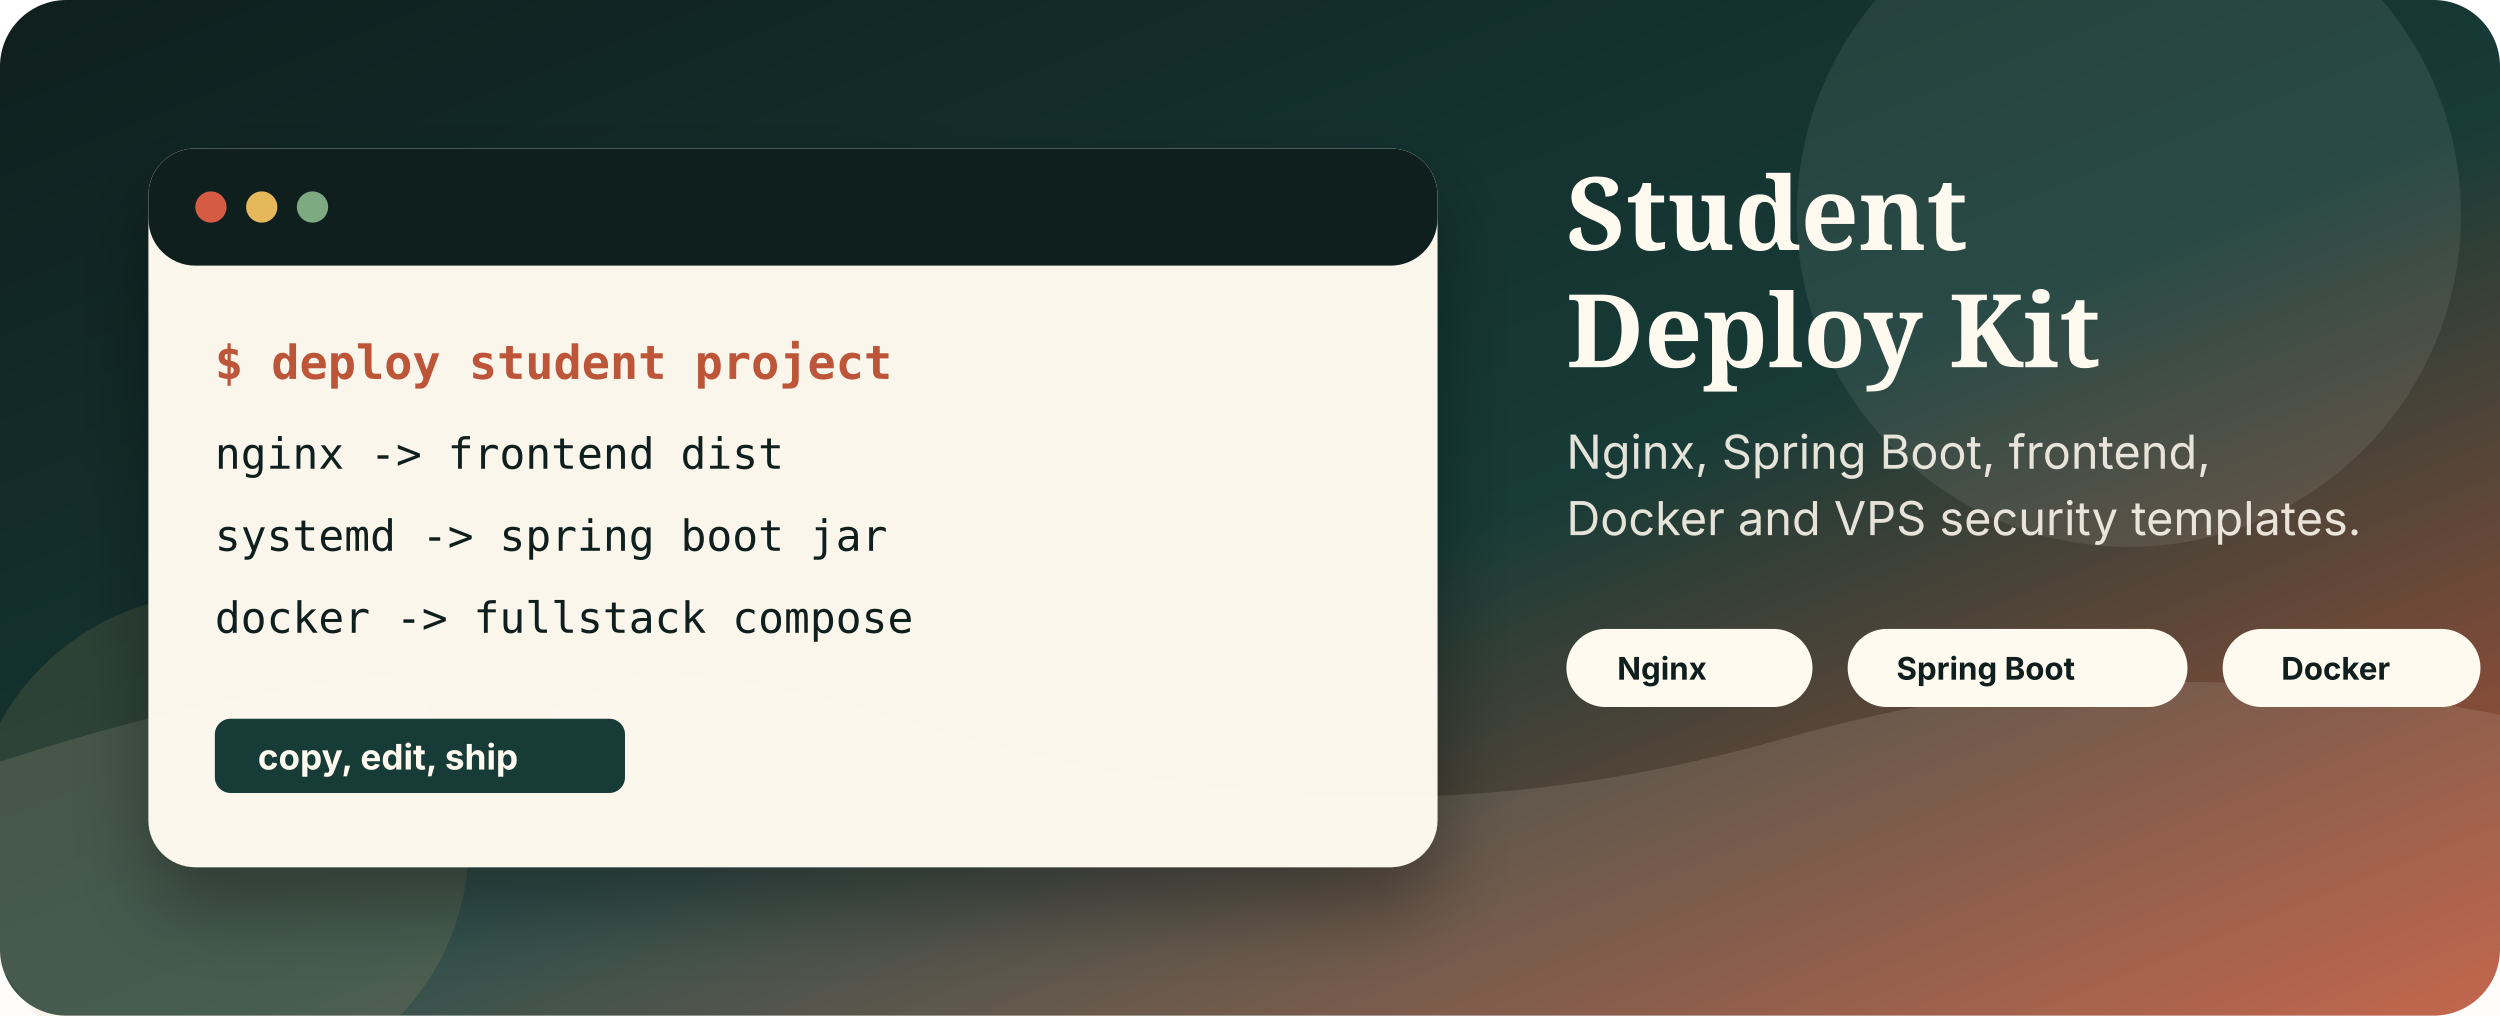
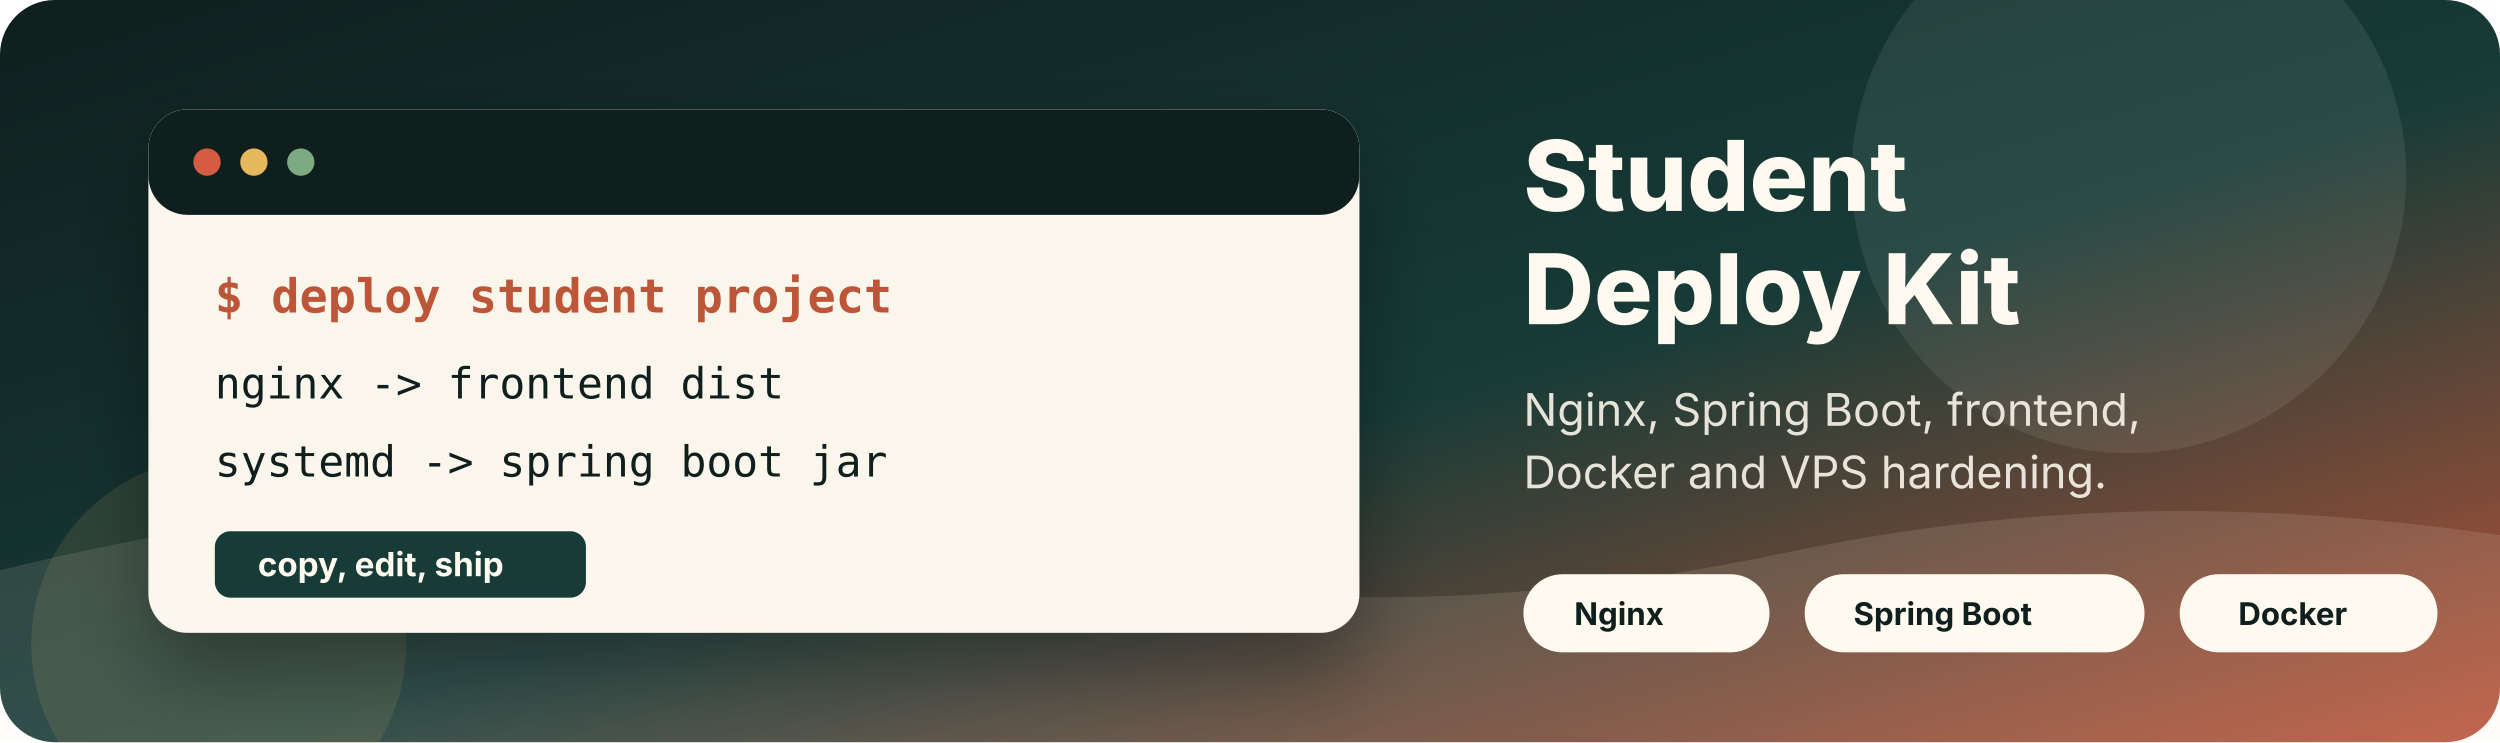
- <svg xmlns="http://www.w3.org/2000/svg" width="1280" height="520" viewBox="0 0 1280 520" role="img" aria-label="Student Deploy Kit banner">
+ <svg xmlns="http://www.w3.org/2000/svg" width="1280" height="380" viewBox="0 0 1280 380" role="img" aria-label="Student Deploy Kit banner">
  <defs>
    <linearGradient id="bg" x1="0" y1="0" x2="1" y2="1">
      <stop offset="0" stop-color="#0f1f1e" />
      <stop offset="0.55" stop-color="#173b37" />
      <stop offset="1" stop-color="#bd5539" />
    </linearGradient>
    <linearGradient id="card" x1="0" y1="0" x2="1" y2="1">
      <stop offset="0" stop-color="#fffaf0" />
      <stop offset="1" stop-color="#eadfcd" />
    </linearGradient>
    <filter id="shadow" x="-20%" y="-20%" width="140%" height="140%">
      <feDropShadow dx="0" dy="20" stdDeviation="20" flood-color="#06110f" flood-opacity="0.35" />
    </filter>
  </defs>
-   <rect width="1280" height="520" rx="34" fill="url(#bg)" />
-   <path d="M0 390c170-56 322-64 456-23 165 50 302 55 458 11 120-34 234-38 366-12v154H0Z" fill="#f6f1e7" opacity="0.12" />
-   <circle cx="1090" cy="110" r="170" fill="#fffaf0" opacity="0.08" />
-   <circle cx="112" cy="432" r="128" fill="#d7b46a" opacity="0.13" />
-   <g transform="translate(76 76)">
-     <rect x="0" y="0" width="660" height="368" rx="24" fill="#fffaf0" opacity="0.98" filter="url(#shadow)" />
-     <rect x="0" y="0" width="660" height="60" rx="24" fill="#0f1f1e" />
-     <circle cx="32" cy="30" r="8" fill="#d65b43" />
-     <circle cx="58" cy="30" r="8" fill="#e6b85c" />
-     <circle cx="84" cy="30" r="8" fill="#7eaa82" />
-     <text x="34" y="118" font-family="Consolas, Menlo, monospace" font-size="24" fill="#bd5539" font-weight="700">$ deploy student project</text>
-     <text x="34" y="164" font-family="Consolas, Menlo, monospace" font-size="22" fill="#0f1f1e">nginx  -&gt;  frontend dist</text>
-     <text x="34" y="206" font-family="Consolas, Menlo, monospace" font-size="22" fill="#0f1f1e">systemd -&gt;  spring boot jar</text>
-     <text x="34" y="248" font-family="Consolas, Menlo, monospace" font-size="22" fill="#0f1f1e">docker  -&gt;  fullstack compose</text>
-     <rect x="34" y="292" width="210" height="38" rx="8" fill="#173b37" />
-     <text x="56" y="318" font-family="Inter, Arial, sans-serif" font-size="18" fill="#fffaf0" font-weight="700">copy, edit, ship</text>
+   <rect width="1280" height="380" rx="28" fill="url(#bg)" />
+   <path d="M0 292c170-42 322-48 456-17 165 38 302 41 458 8 120-25 234-28 366-9v106H0Z" fill="#f6f1e7" opacity="0.12" />
+   <circle cx="1090" cy="90" r="142" fill="#fffaf0" opacity="0.08" />
+   <circle cx="112" cy="330" r="96" fill="#d7b46a" opacity="0.13" />
+   <g transform="translate(76 56)">
+     <rect x="0" y="0" width="620" height="268" rx="20" fill="#fffaf0" opacity="0.98" filter="url(#shadow)" />
+     <rect x="0" y="0" width="620" height="54" rx="20" fill="#0f1f1e" />
+     <circle cx="30" cy="27" r="7" fill="#d65b43" />
+     <circle cx="54" cy="27" r="7" fill="#e6b85c" />
+     <circle cx="78" cy="27" r="7" fill="#7eaa82" />
+     <text x="34" y="104" font-family="Consolas, Menlo, monospace" font-size="24" fill="#bd5539" font-weight="700">$ deploy student project</text>
+     <text x="34" y="148" font-family="Consolas, Menlo, monospace" font-size="22" fill="#0f1f1e">nginx  -&gt; frontend dist</text>
+     <text x="34" y="188" font-family="Consolas, Menlo, monospace" font-size="22" fill="#0f1f1e">systemd -&gt; spring boot jar</text>
+     <rect x="34" y="216" width="190" height="34" rx="8" fill="#173b37" />
+     <text x="56" y="239" font-family="Inter, Arial, sans-serif" font-size="17" fill="#fffaf0" font-weight="700">copy, edit, ship</text>
  </g>
-   <g transform="translate(802 86)">
-     <text x="0" y="42" font-family="Georgia, serif" font-size="52" fill="#fffaf0" font-weight="700">Student</text>
-     <text x="0" y="102" font-family="Georgia, serif" font-size="52" fill="#fffaf0" font-weight="700">Deploy Kit</text>
-     <text x="0" y="154" font-family="Inter, Arial, sans-serif" font-size="24" fill="#f6f1e7" opacity="0.92">Nginx, Spring Boot, frontend,</text>
-     <text x="0" y="188" font-family="Inter, Arial, sans-serif" font-size="24" fill="#f6f1e7" opacity="0.92">Docker and VPS security templates.</text>
-     <g transform="translate(0 236)">
+   <g transform="translate(780 66)">
+     <text x="0" y="42" font-family="Inter, Arial, sans-serif" font-size="50" fill="#fffaf0" font-weight="800">Student</text>
+     <text x="0" y="100" font-family="Inter, Arial, sans-serif" font-size="50" fill="#fffaf0" font-weight="800">Deploy Kit</text>
+     <text x="0" y="152" font-family="Inter, Arial, sans-serif" font-size="23" fill="#f6f1e7" opacity="0.92">Nginx, Spring Boot, frontend,</text>
+     <text x="0" y="184" font-family="Inter, Arial, sans-serif" font-size="23" fill="#f6f1e7" opacity="0.92">Docker and VPS hardening.</text>
+     <g transform="translate(0 228)">
      <rect width="126" height="40" rx="20" fill="#fffaf0" />
      <text x="26" y="26" font-family="Inter, Arial, sans-serif" font-size="16" fill="#0f1f1e" font-weight="700">Nginx</text>
      <rect x="144" width="174" height="40" rx="20" fill="#fffaf0" />
      <text x="169" y="26" font-family="Inter, Arial, sans-serif" font-size="16" fill="#0f1f1e" font-weight="700">Spring Boot</text>
      <rect x="336" width="132" height="40" rx="20" fill="#fffaf0" />
      <text x="366" y="26" font-family="Inter, Arial, sans-serif" font-size="16" fill="#0f1f1e" font-weight="700">Docker</text>
    </g>
  </g>
</svg>
